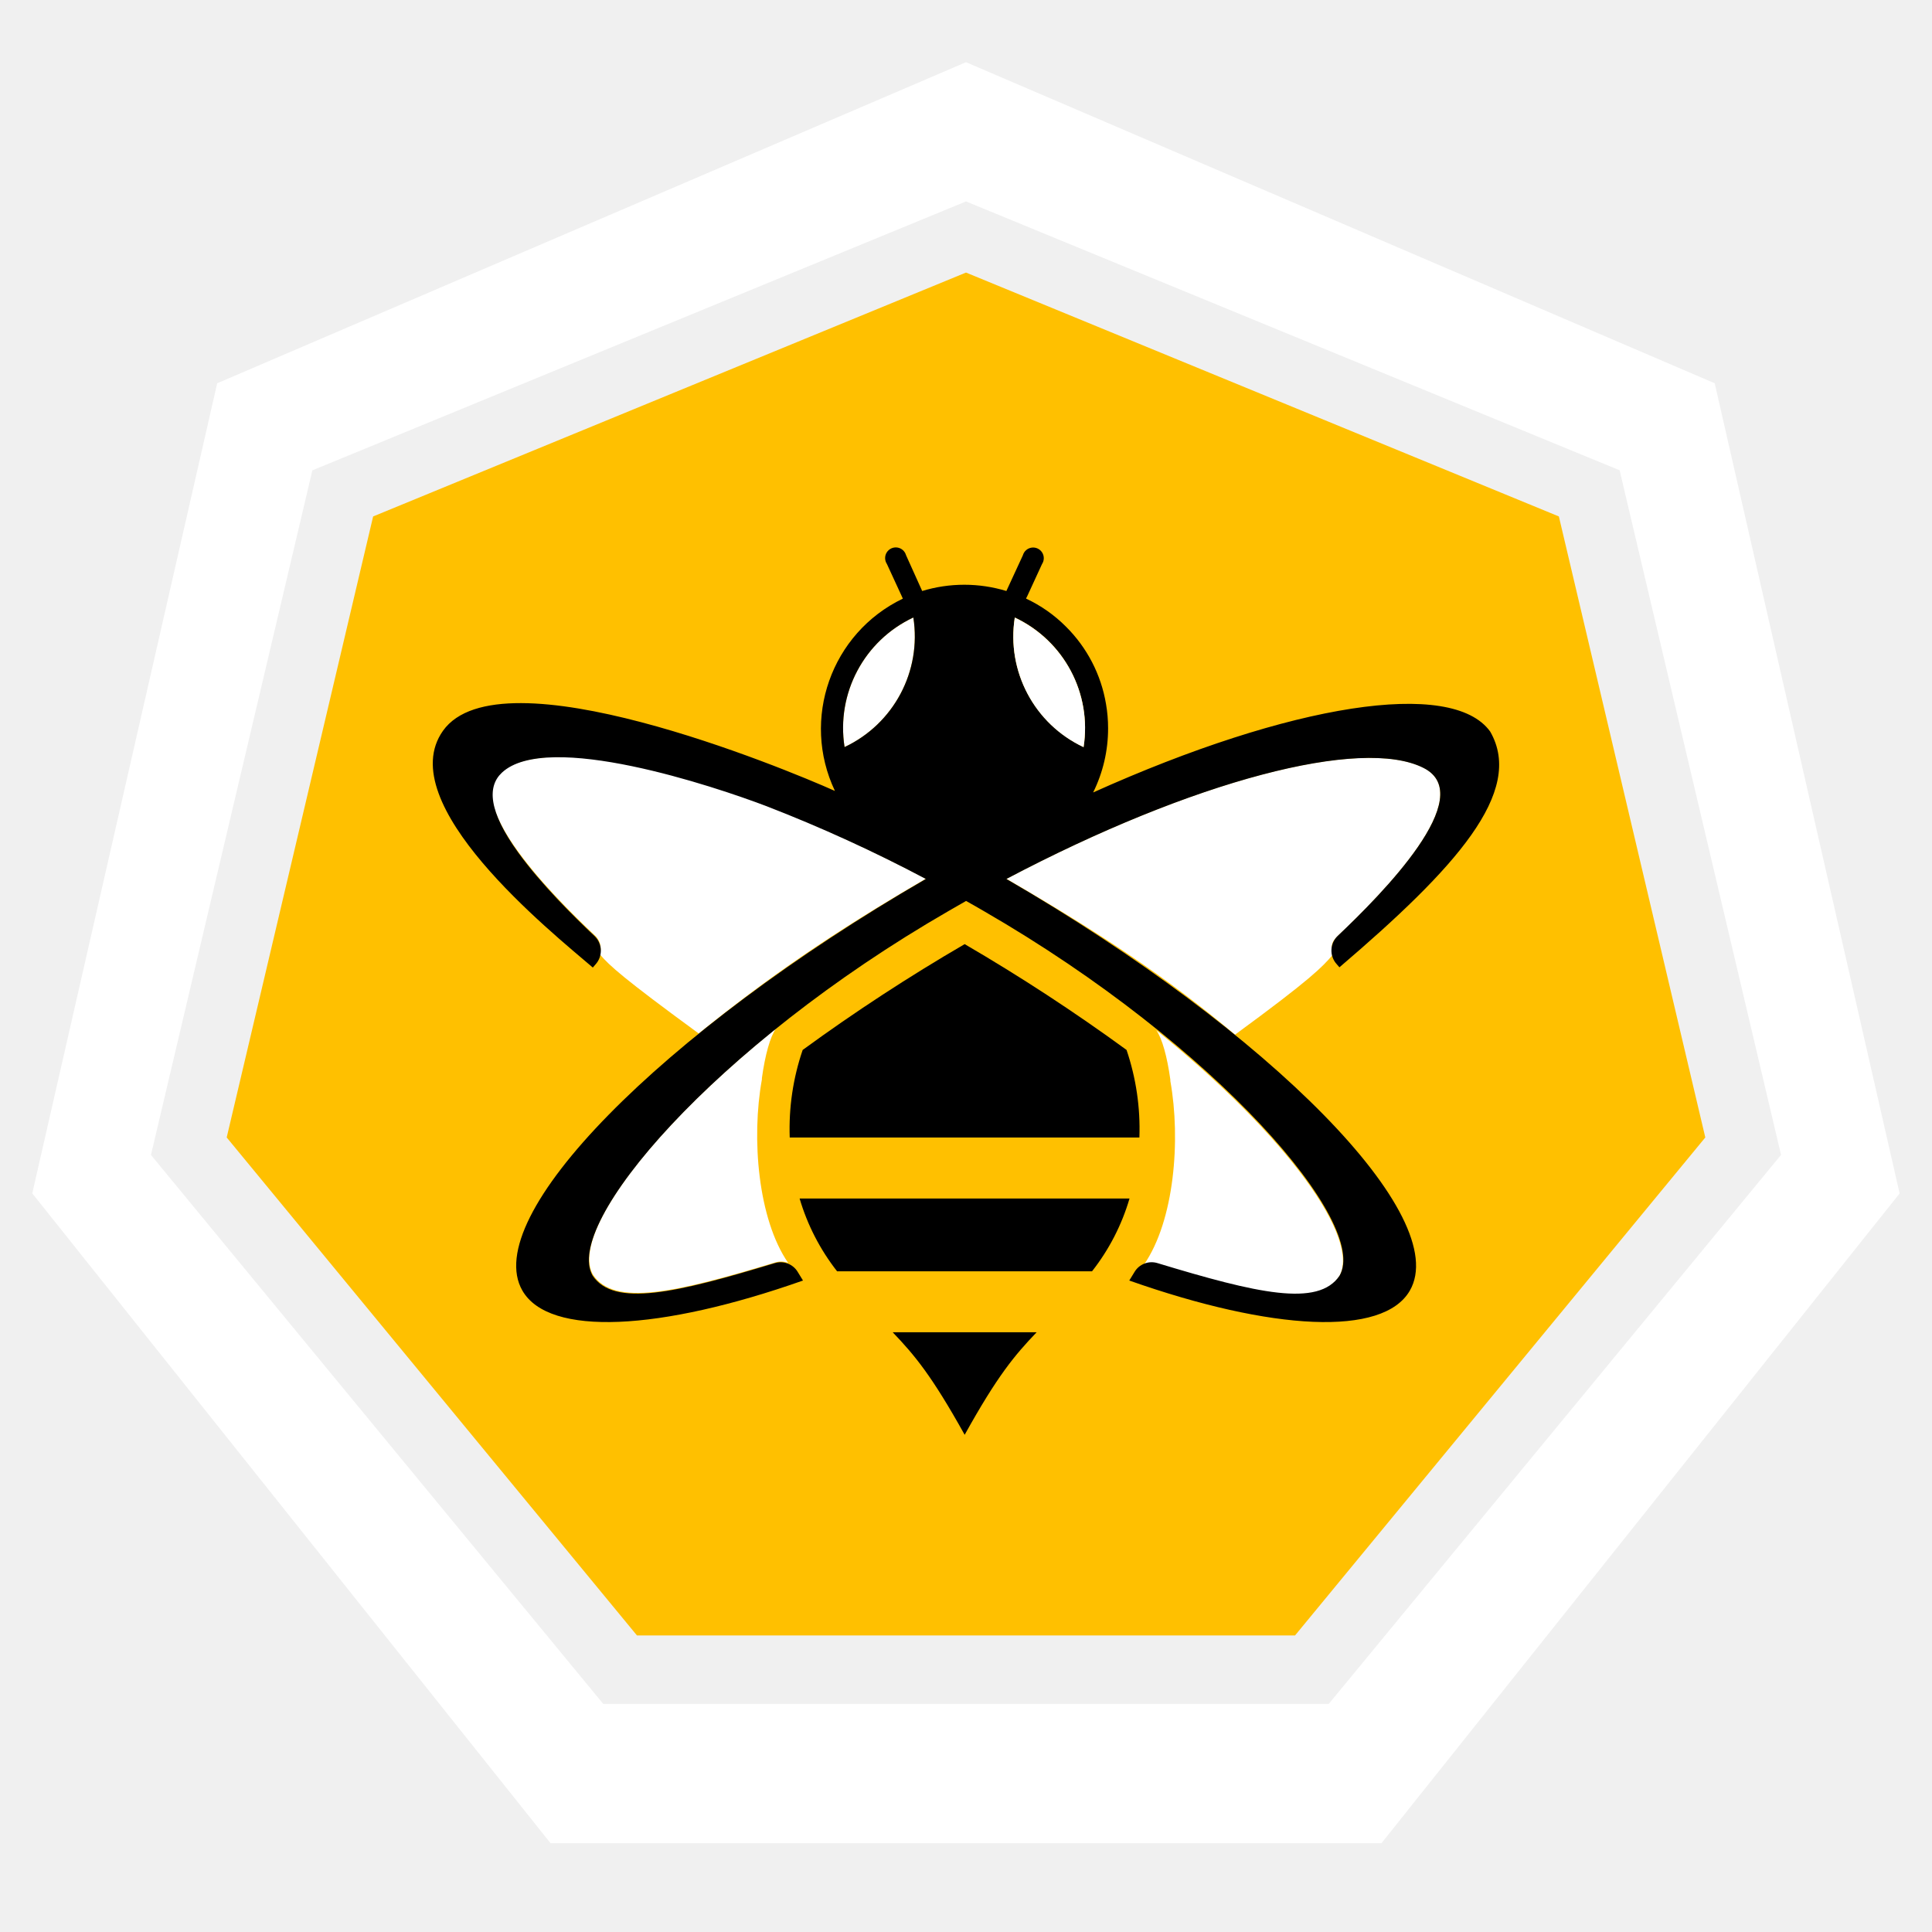
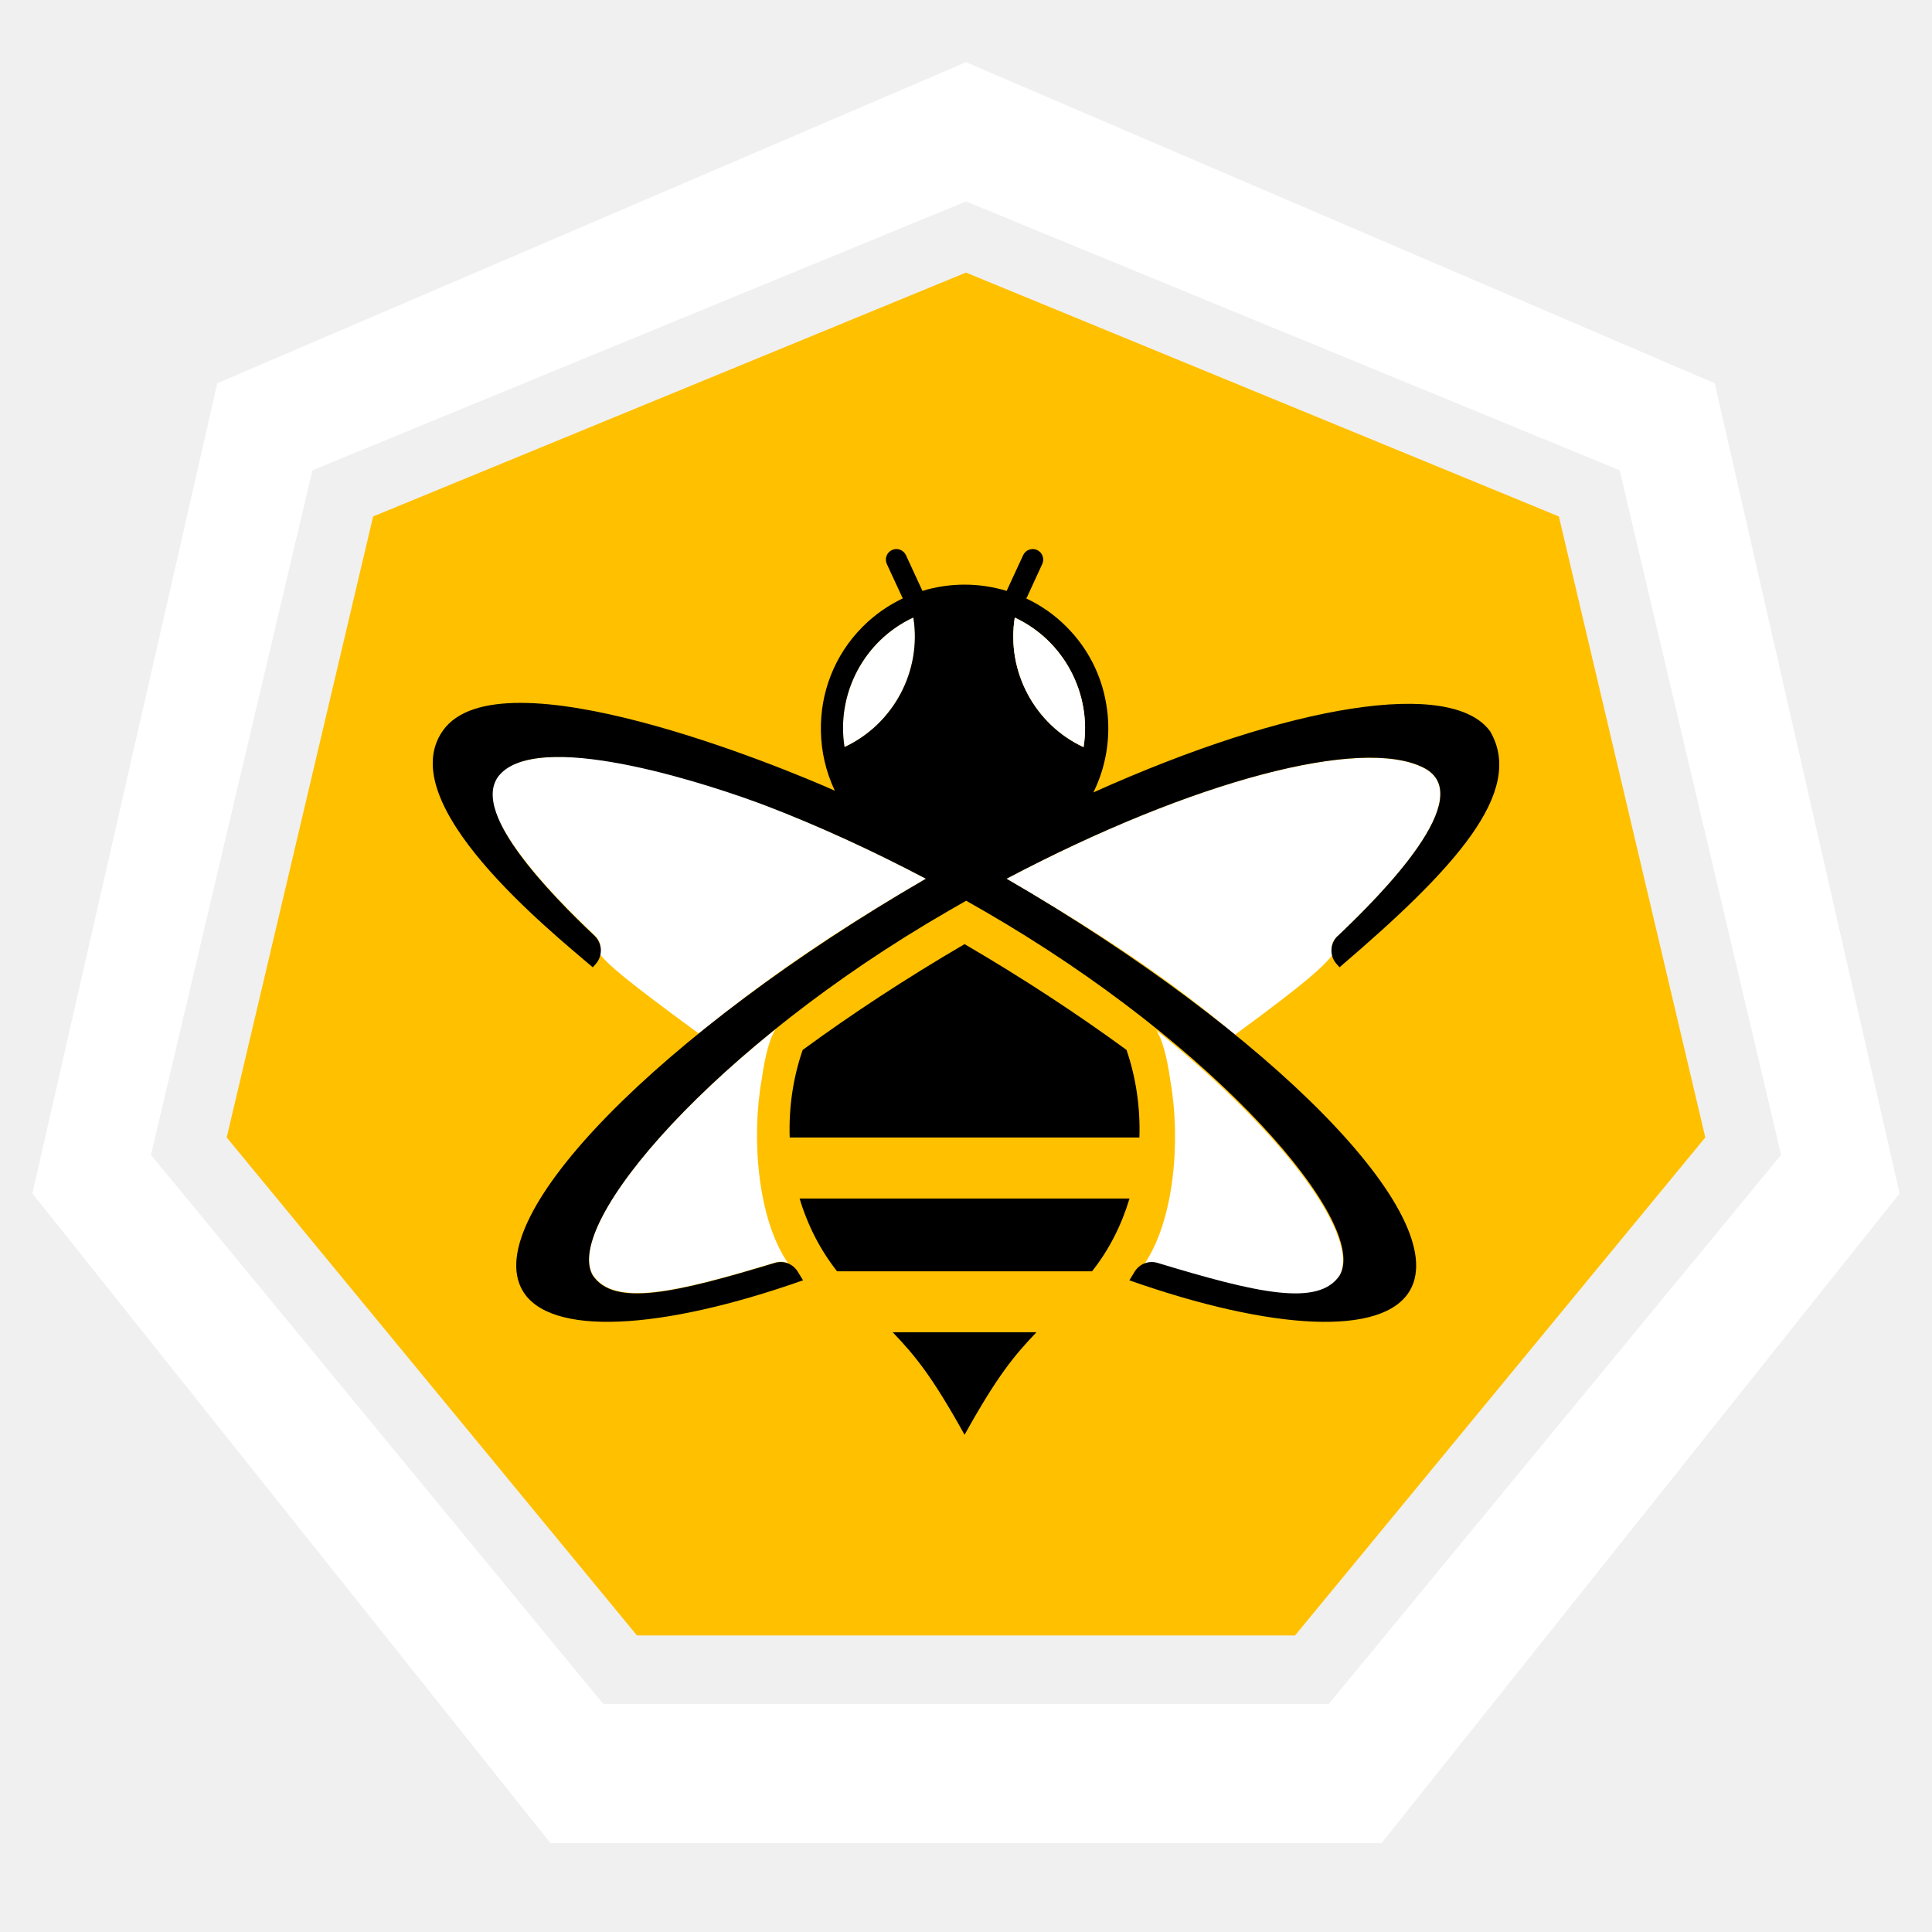
<svg xmlns="http://www.w3.org/2000/svg" id="Logos" viewBox="0 0 725 725">
-   <polygon points="362.5 102.28 140.02 193.8 85.07 426.84 239.03 613.72 485.97 613.72 639.93 426.84 584.98 193.8 362.5 102.28" style="fill:#ffc000" />
-   <path d="M643.46,143.83,362.5,23.34l-281,120.49-69.39,304L206.58,691.66H518.42L712.85,447.85ZM498.62,639.41H226.38l-169.73-206,60.57-256.91L362.5,75.59,607.78,176.48l60.57,256.91Z" style="fill:#fff" />
-   <path d="M316.93,280.34a45.8,45.8,0,0,1,25.81-48.62A45.87,45.87,0,0,1,316.93,280.34Z" style="fill:#fff;fill-rule:evenodd" />
-   <path d="M225.09,358.13a6.82,6.82,0,0,0-2.12-7.34c-16.53-15.6-53-52.5-32.21-63.1,23.17-11.79,86.53,5.07,156.68,42.06-35.38,20.5-59.68,37.41-85.25,58.07C233.84,367.07,228.78,362.43,225.09,358.13Z" style="fill:#fff;fill-rule:evenodd" />
-   <path d="M502.53,479c-8,12-31.14,6.6-68.3-4.66a7.42,7.42,0,0,0-4.91.17c11.35-16.46,13.82-46.77,9.86-68.87a.83.83,0,0,1,0-.33.33.33,0,0,1,0-.17c-1.2-8.66-3.09-15.5-5.28-18.56C483.18,426.27,510.69,465,502.53,479Z" style="fill:#fff;fill-rule:evenodd" />
-   <path d="M463.46,388.26c-25-21-50.4-38-85.79-58.47,70.15-37,133.37-53.45,156.55-41.66,20.83,10.6-15.71,47.47-32.21,63.1-2.93,2.77-2.22,4-2.12,7.34C496.19,362.88,491.81,367.51,463.46,388.26Z" style="fill:#fff;fill-rule:evenodd" />
-   <path d="M291.19,386c-2.18,3-4.08,9.9-5.28,18.56a.3.3,0,0,1,0,.16.81.81,0,0,1,0,.33c-4,22.11-1.48,52.42,9.86,68.87a7.36,7.36,0,0,0-4.91-.16c-37.16,11.26-60.29,16.62-68.3,4.66C214.32,464.52,241.83,425.75,291.19,386Z" style="fill:#fff;fill-rule:evenodd" />
-   <path d="M362,538.42c12.33-22.22,18.76-29.85,27-38.47H335C343.24,508.57,349.63,516.2,362,538.42Z" />
-   <path d="M300.06,449.76a81.87,81.87,0,0,0,14.06,27.3H409.8a81.14,81.14,0,0,0,14.06-27.3Z" />
-   <path d="M422.75,394A708.21,708.21,0,0,0,362,354.29,701.13,701.13,0,0,0,301.21,394a91.55,91.55,0,0,0-4.86,32.87H427.57A92.41,92.41,0,0,0,422.75,394Z" />
-   <path d="M502,351.19a7.59,7.59,0,0,0-.37,10.64l1,1.16c43.47-37.12,69.61-65.82,56.58-88.46-14.35-20-74.81-10.52-149,22.85a54.09,54.09,0,0,0,5.61-24.09,52.53,52.53,0,0,0-.78-9.11,53.3,53.3,0,0,0-15-29,52.56,52.56,0,0,0-15-10.55l.24-.58h.05l5.69-12.37a4,4,0,1,0-7.18-3.3l-6.19,13.4a54.31,54.31,0,0,0-31.59,0L340,208.34a4,4,0,1,0-7.18,3.3l5.53,12,.45,1a54.26,54.26,0,0,0-25.48,72.17c-19.18-8.58-125.62-52.67-147.07-22.6-19.42,27.34,40.25,75.22,56.21,88.87l1-1.16a7.62,7.62,0,0,0-.32-10.64c-7.84-7.38-20.13-19.54-28.71-31.42-11.26-15.59-11.55-24.79-6.1-29.9,16.95-15.92,79.84,5.15,99.35,12.58a556.37,556.37,0,0,1,59.75,27.3c-99.67,57.78-167.39,126.81-151.39,154.48,10,17.37,51.72,15.1,105.29-3.79l-1.94-3.17a7.49,7.49,0,0,0-8.7-3.35c-37.16,11.26-60.3,16.62-68.3,4.67-11.17-19.35,45.49-86,133.54-136.8l6.6-3.79c2.22,1.23,4.45,2.51,6.64,3.79,88,50.81,144.71,117.45,133.53,136.8-8,12-31.13,6.59-68.29-4.67a7.48,7.48,0,0,0-8.7,3.35l-1.94,3.17c53.57,18.89,95.26,21.16,105.28,3.79,16-27.67-51.71-96.7-151.39-154.48,70.15-37,133.37-53.45,156.55-41.65C555.05,298.7,518.51,335.56,502,351.19ZM316.93,280.34a45.8,45.8,0,0,1,25.81-48.62A45.87,45.87,0,0,1,316.93,280.34Zm89.69,0a45.83,45.83,0,0,1-25.81-48.62A45.85,45.85,0,0,1,406.62,280.38Z" style="fill-rule:evenodd" />
-   <path d="M406.62,280.38a45.83,45.83,0,0,1-25.81-48.62A45.85,45.85,0,0,1,406.62,280.38Z" style="fill:#fff;fill-rule:evenodd" />
+   <defs>
+     <style>.cls-1,.cls-2{fill:#fff;}.cls-3{fill:#ffc000;}.cls-2,.cls-4{fill-rule:evenodd;}</style>
+   </defs>
+   <polygon class="cls-3" points="362.5 102.29 140.02 193.8 85.07 426.84 239.03 613.72 485.97 613.72 639.93 426.84 584.98 193.8 362.5 102.29" />
+   <path class="cls-1" d="m643.46,143.83L362.5,23.34,81.54,143.83,12.15,447.85l194.43,243.81h311.84l194.43-243.81-69.39-304.03Zm-144.84,495.59H226.38L56.65,433.39l60.58-256.91,245.28-100.89,245.28,100.89,60.58,256.91-169.74,206.03Z" />
+   <path class="cls-2" d="m316.93,280.34c-3.22-20.04,7.38-40.09,25.82-48.62,3.22,20.04-7.42,40.04-25.82,48.62Z" />
+   <path class="cls-2" d="m225.09,358.13s1.58-3.84-2.12-7.34c-16.52-15.6-53.03-52.5-32.21-63.1,23.18-11.79,86.54,5.07,156.69,42.06-35.38,20.5-59.68,37.42-85.25,58.07-28.35-20.76-33.41-25.39-37.1-29.69Z" />
+   <path class="cls-2" d="m502.53,478.97c-8,11.96-31.14,6.6-68.29-4.66-1.69-.49-3.38-.45-4.91.16,11.34-16.45,13.82-46.77,9.86-68.87-.04-.08-.04-.21-.04-.33-.04-.08-.04-.12-.04-.17-1.2-8.66-3.09-15.51-5.28-18.56,49.36,39.71,76.87,78.48,68.71,92.42Z" />
+   <path class="cls-2" d="m463.46,388.26c-24.99-20.99-50.41-37.98-85.79-58.48,70.15-36.99,133.37-53.45,156.55-41.65,20.83,10.6-15.71,47.47-32.21,63.1-2.93,2.76-2.22,4.03-2.12,7.34-3.69,4.3-8.08,8.94-36.43,29.69Z" />
+   <path class="cls-2" d="m291.19,386.04c-2.19,3.05-4.08,9.9-5.28,18.56,0,.04,0,.08-.04.17,0,.12,0,.25-.04.33-3.96,22.1-1.48,52.42,9.86,68.87-1.53-.62-3.22-.66-4.91-.16-37.16,11.26-60.29,16.62-68.29,4.66-8.17-13.94,19.34-52.71,68.71-92.42Z" />
+   <path d="m361.96,538.42c12.33-22.23,18.76-29.86,26.97-38.48h-53.94c8.25,8.62,14.64,16.25,26.97,38.48Z" />
+   <path d="m300.06,449.76c2.97,9.9,7.67,19.22,14.06,27.3h95.68c6.43-8.08,11.09-17.4,14.06-27.3h-123.8Z" />
+   <path d="m422.75,394c-18.31-13.4-38.77-26.85-60.79-39.71-22.02,12.87-42.48,26.31-60.75,39.71-3.63,10.48-5.24,21.73-4.87,32.87h131.23c.37-11.14-1.24-22.39-4.83-32.87Z" />
+   <path class="cls-4" d="m502.01,351.19c-3.01,2.85-3.18,7.59-.37,10.64l1.03,1.15c43.47-37.12,69.61-65.82,56.58-88.46-14.35-20-74.81-10.52-148.96,22.85,3.75-7.55,5.61-15.84,5.61-24.08,0-3.05-.25-6.1-.78-9.11-1.77-10.64-6.76-20.87-14.97-29.03-4.45-4.49-9.57-8-15.01-10.56l.25-.58h.04l5.69-12.37c.91-1.98.04-4.33-1.94-5.24-1.98-.91-4.33-.04-5.24,1.94l-6.19,13.4c-10.27-3.13-21.32-3.13-31.59,0l-6.19-13.4c-.91-1.98-3.26-2.85-5.24-1.94-1.98.91-2.85,3.26-1.94,5.24l5.53,11.96.45.95c-5.44,2.6-10.52,6.1-15.01,10.6-10.76,10.76-16,24.99-15.71,39.18.12,7.67,1.86,15.3,5.24,22.39-19.18-8.58-125.62-52.66-147.06-22.6-19.42,27.34,40.25,75.22,56.21,88.87l1.03-1.15c2.8-3.05,2.64-7.79-.33-10.64-7.84-7.38-20.13-19.55-28.7-31.43-11.26-15.59-11.55-24.79-6.1-29.9,16.95-15.92,79.84,5.16,99.35,12.58,18.72,7.18,38.93,16.33,59.76,27.3-99.68,57.78-167.39,126.81-151.39,154.49,10.02,17.36,51.72,15.09,105.29-3.79l-1.94-3.18c-1.81-3.01-5.32-4.37-8.7-3.34-37.16,11.26-60.29,16.62-68.29,4.66-11.18-19.34,45.49-85.99,133.54-136.79l6.6-3.79c2.23,1.24,4.45,2.52,6.64,3.79,88.05,50.81,144.71,117.45,133.54,136.79-8,11.96-31.14,6.6-68.29-4.66-3.38-1.03-6.89.33-8.7,3.34l-1.94,3.18c53.57,18.89,95.27,21.16,105.29,3.79,15.96-27.67-51.72-96.71-151.39-154.49,70.15-36.99,133.37-53.45,156.55-41.65,20.83,10.6-15.71,47.47-32.21,63.1Zm-185.09-70.85c-3.22-20.04,7.38-40.08,25.82-48.62,3.22,20.04-7.42,40.04-25.82,48.62Zm89.7.04c-18.43-8.58-29.03-28.58-25.82-48.62,18.39,8.54,29.03,28.58,25.82,48.62Z" />
+   <path class="cls-2" d="m406.62,280.38c-18.43-8.58-29.03-28.58-25.82-48.62,18.39,8.54,29.03,28.58,25.82,48.62Z" />
</svg>
